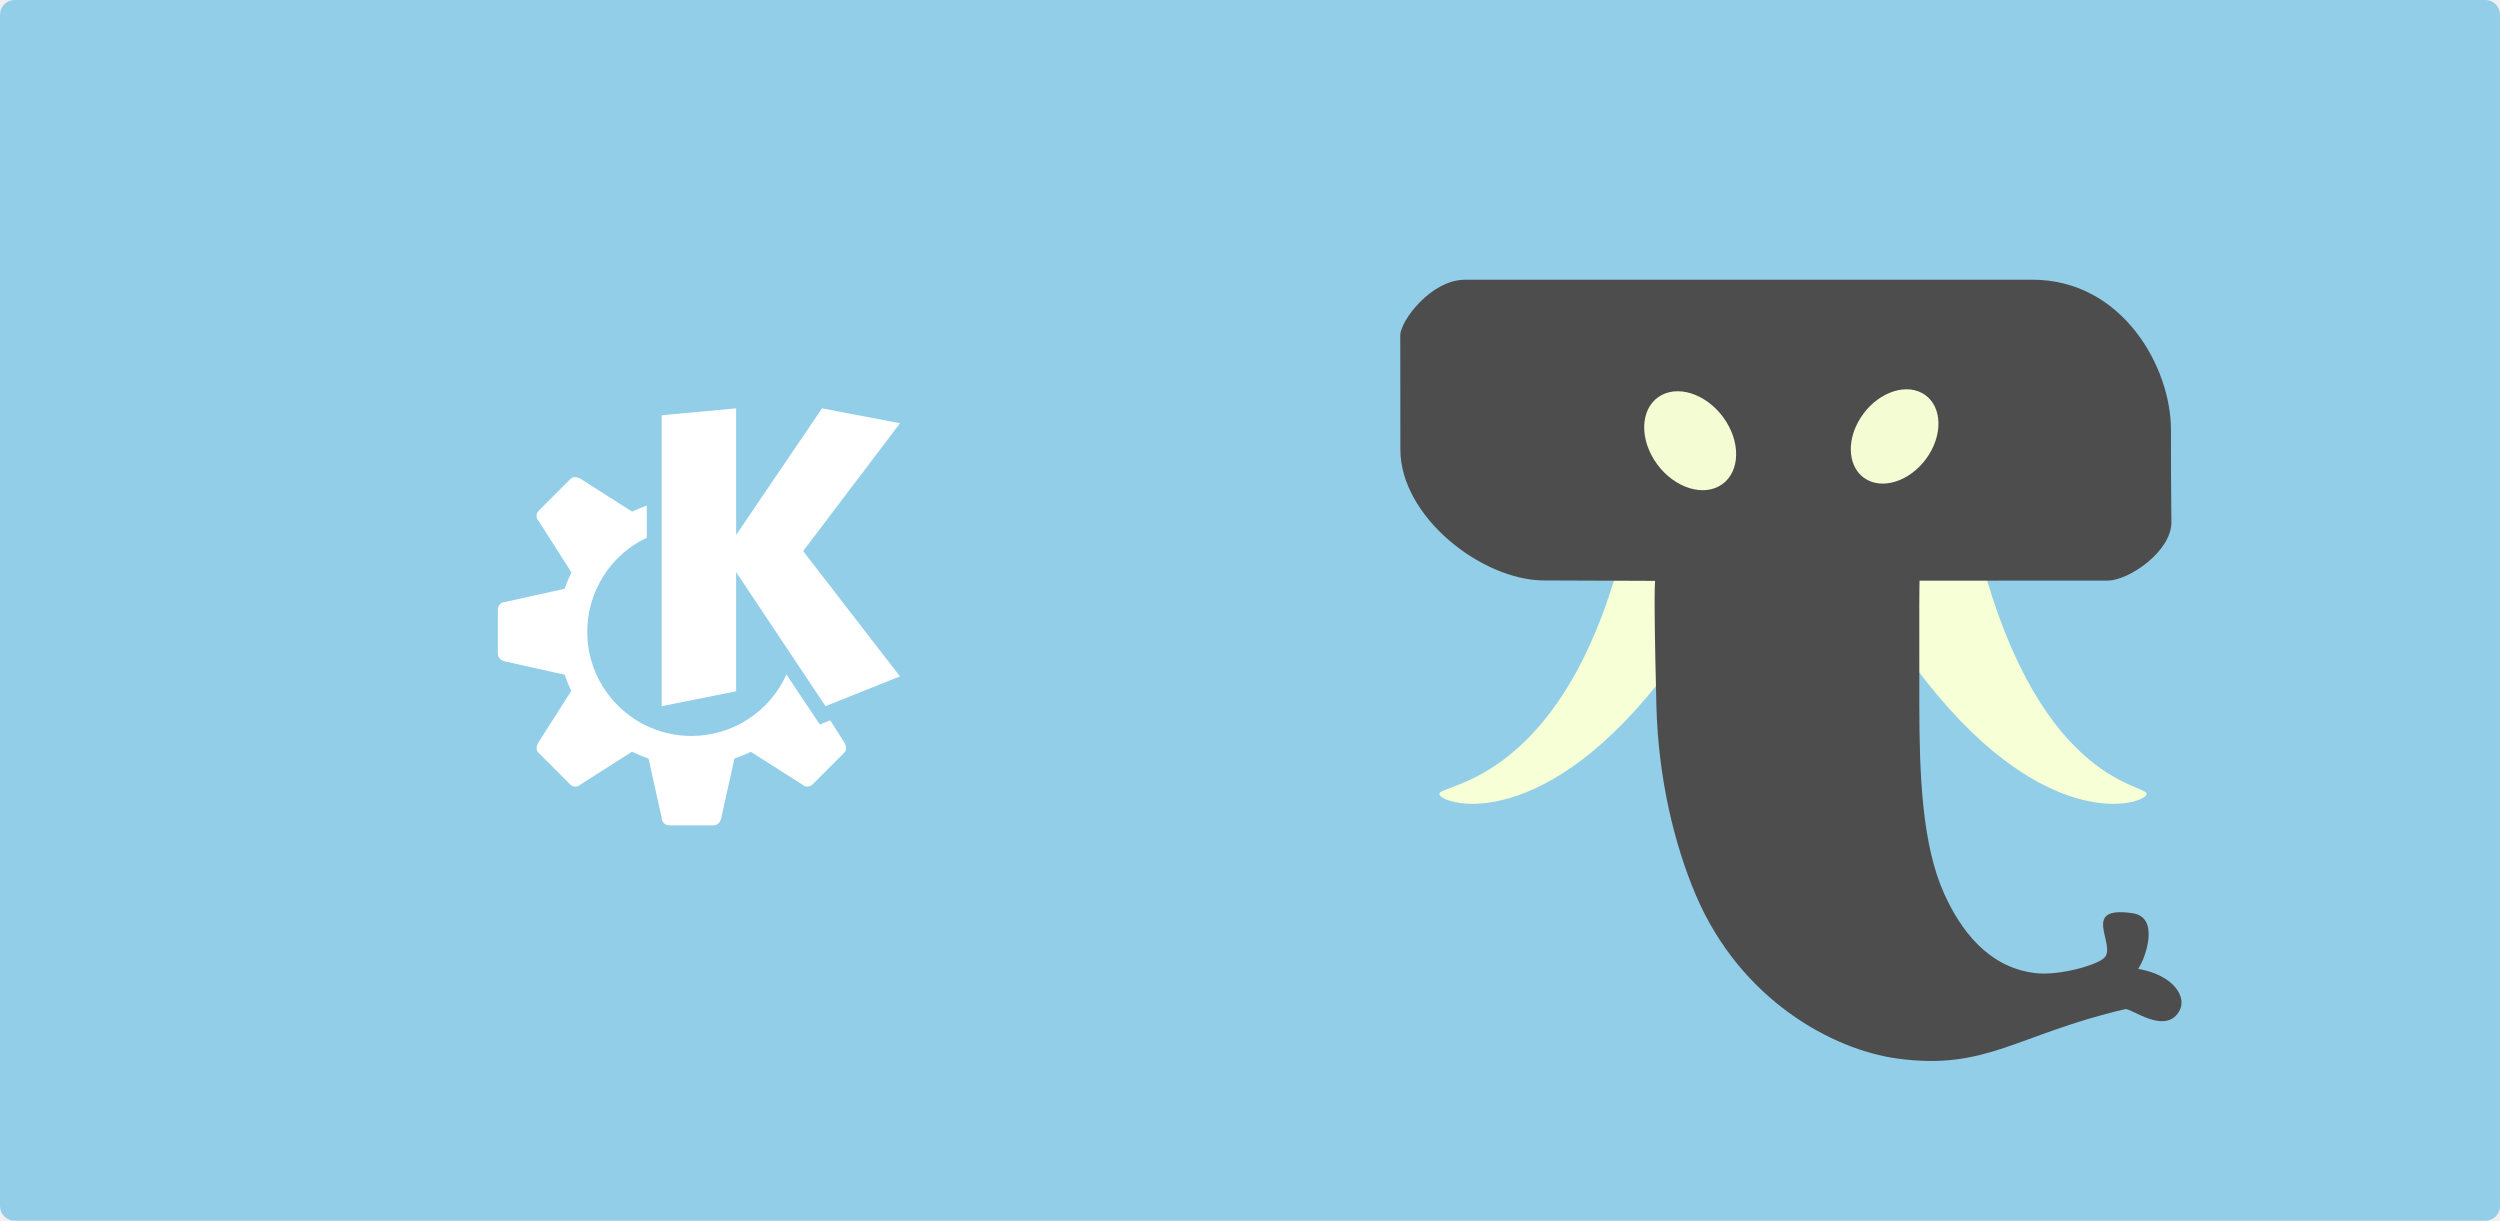
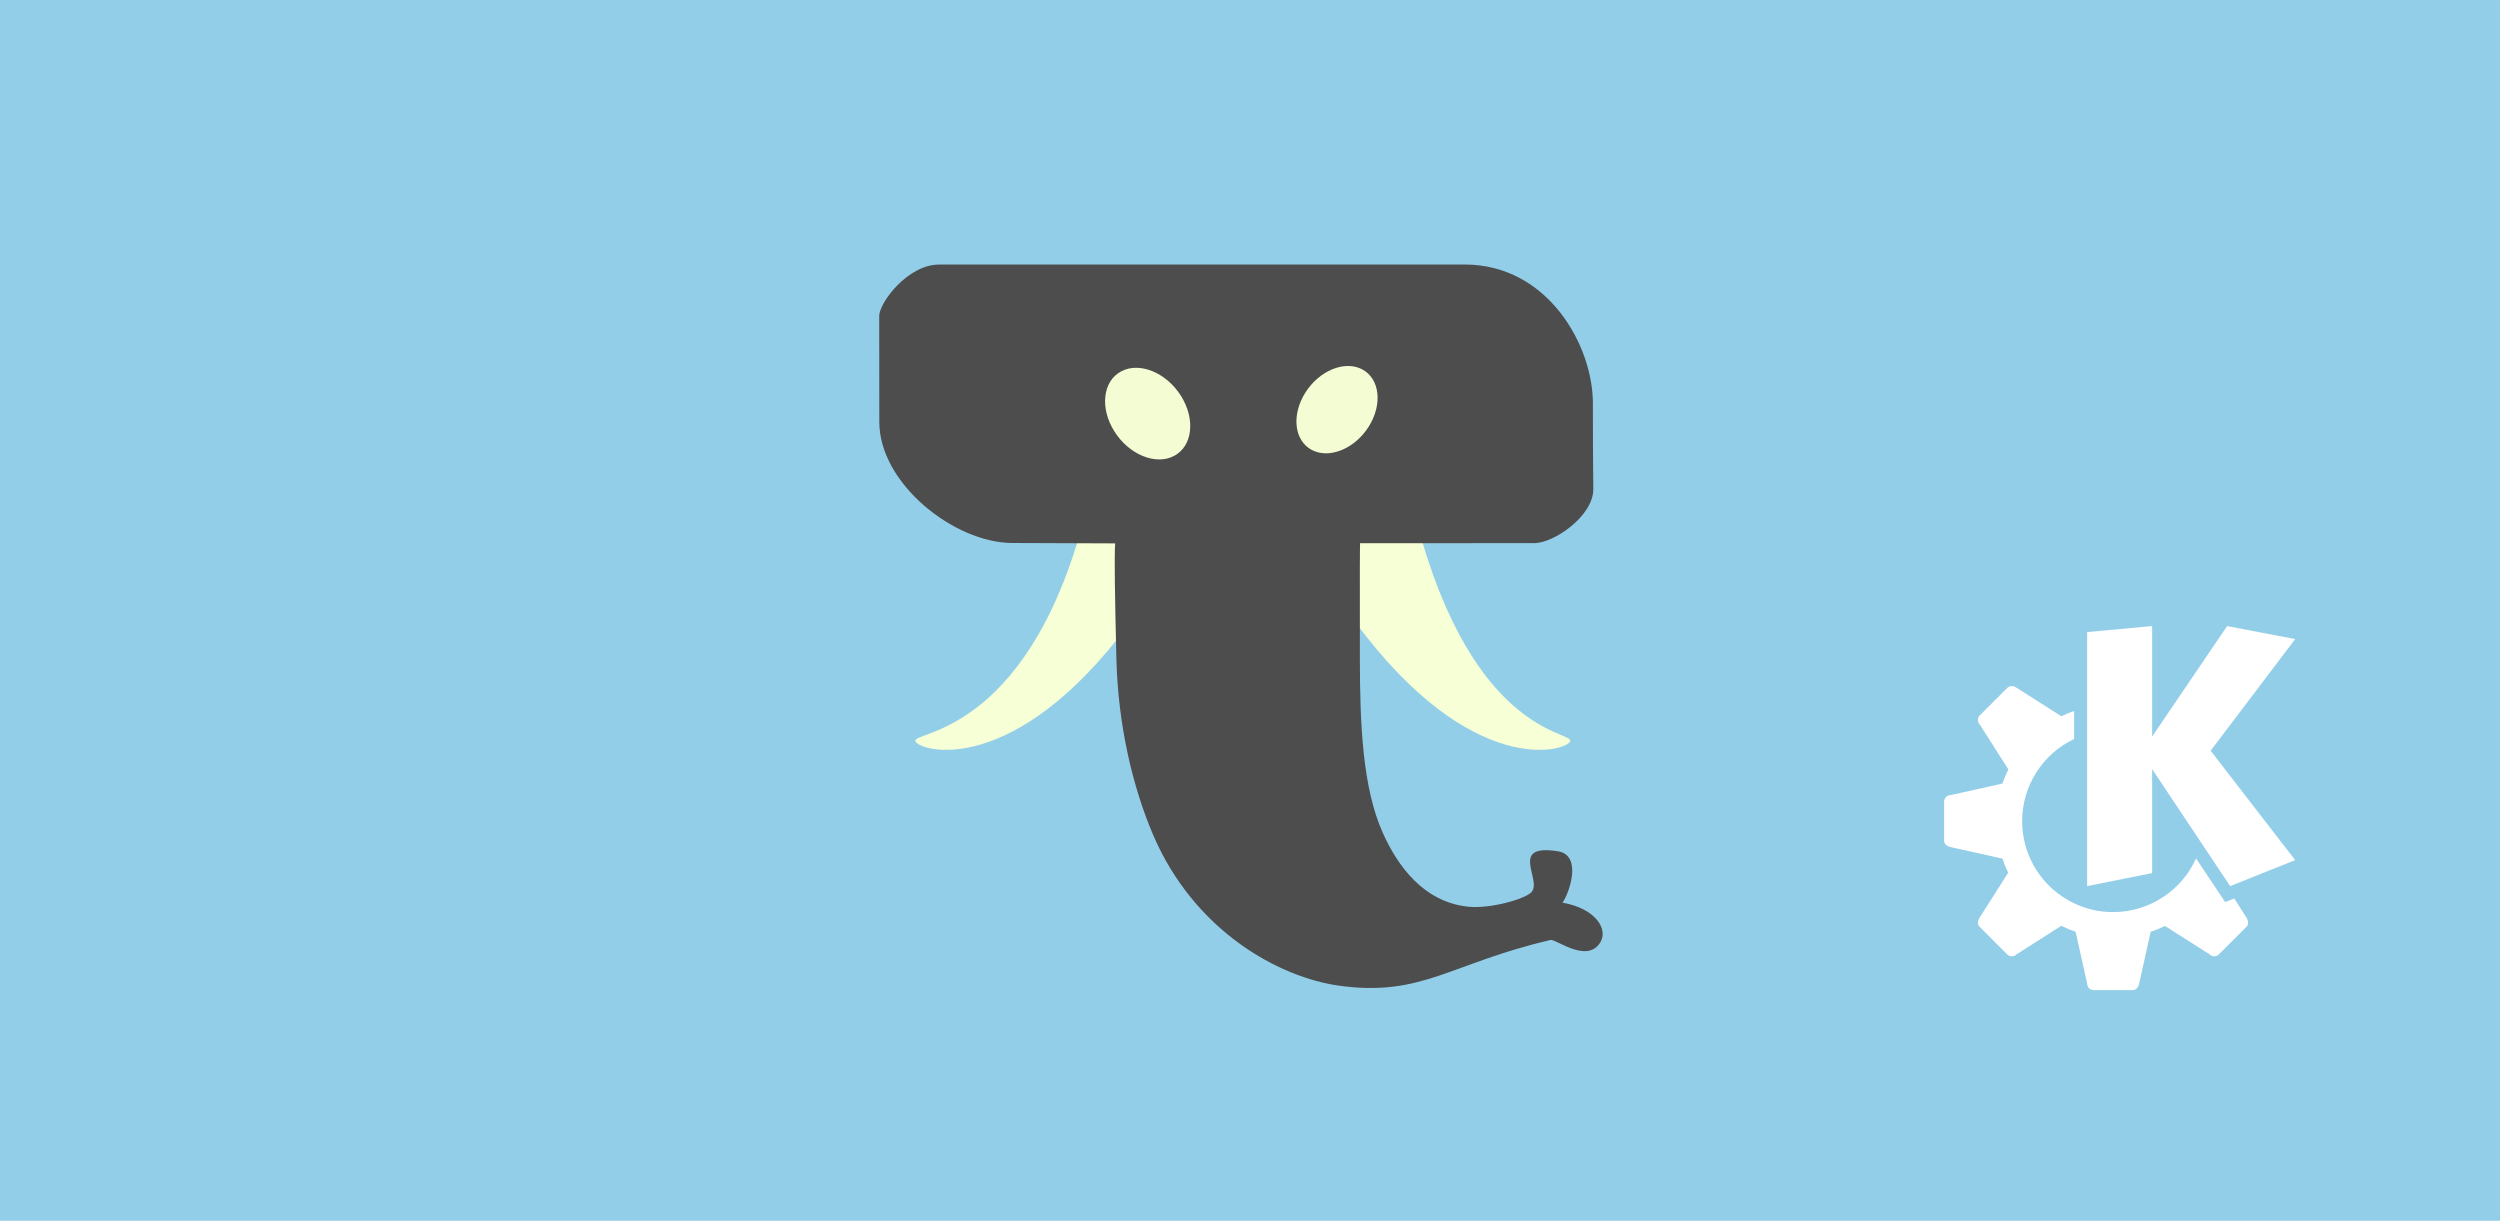
- <svg xmlns="http://www.w3.org/2000/svg" id="svg94" width="1024" height="500" version="1.1" viewBox="0 0 270.93 132.29">
-   <rect id="rect34" y="-2.7903e-17" width="270.93" height="132.29" rx="1.58" ry="1.596" fill="#93cee9" stroke-width=".265" />
-   <g id="g1780" transform="translate(-2.5 12)" fill="#ffffff" stroke-width=".265">
-     <path id="path1176" d="m64.863 39.705c-0.199-0.01-0.39 0.05-0.548 0.208l-3.426 3.426c-0.316 0.316-0.316 0.825 0 1.141l3.54 5.56c-0.283 0.572-0.529 1.161-0.734 1.765l-6.43 1.428c-0.447 0-0.807 0.36-0.807 0.807v4.841c0 0.447 0.371 0.71 0.807 0.807l6.433 1.431c0.199 0.598 0.437 1.182 0.712 1.749l-3.546 5.573c-0.24 0.377-0.316 0.825 0 1.141l3.423 3.426c0.316 0.316 0.825 0.316 1.141 0l5.573-3.549c0.576 0.287 1.171 0.536 1.781 0.744l1.428 6.43c0 0.447 0.36 0.807 0.807 0.807h4.841c0.447 0 0.71-0.371 0.807-0.807l1.431-6.433c0.607-0.202 1.2-0.444 1.774-0.725l5.547 3.533c0.316 0.316 0.825 0.316 1.141 0l3.426-3.426c0.316-0.316 0.24-0.764 0-1.141l-1.513-2.377-1.128 0.451-3.615-5.421c-1.822 4.051-5.849 6.659-10.291 6.663-6.239 0-11.296-5.058-11.296-11.296 5e-3 -4.359 2.517-8.325 6.455-10.193v-3.473c-0.543 0.186-1.075 0.404-1.592 0.652l-5.547-3.533c-0.189-0.12-0.394-0.199-0.593-0.208z" />
-     <path id="path1178" d="m82.277 32.254-8.069 0.747v31.529l8.069-1.614v-12.91l9.683 14.524 8.069-3.228-10.49-13.578 10.496-13.856-8.45-1.614-9.308 13.717z" />
+ <svg xmlns="http://www.w3.org/2000/svg" id="svg94" width="1024" height="500" version="1.1" viewBox="0 0 1024 500" xml:space="preserve">
+   <defs id="defs9" />
+   <g id="g1" style="display:inline">
+     <rect id="rect34" width="1024" height="500" fill="#93cee9" x="0" y="0" />
+     <g id="g1780" transform="matrix(3.3,0,0,3.3,610,150)" fill="#ffffff" stroke-width="0.08">
+       <path id="path1176" d="m 64.863,39.705 c -0.199,-0.01 -0.39,0.05 -0.548,0.208 l -3.426,3.426 c -0.316,0.316 -0.316,0.825 0,1.141 l 3.54,5.56 c -0.283,0.572 -0.529,1.161 -0.734,1.765 l -6.43,1.428 c -0.447,0 -0.807,0.36 -0.807,0.807 v 4.841 c 0,0.447 0.371,0.71 0.807,0.807 l 6.433,1.431 c 0.199,0.598 0.437,1.182 0.712,1.749 l -3.546,5.573 c -0.24,0.377 -0.316,0.825 0,1.141 l 3.423,3.426 c 0.316,0.316 0.825,0.316 1.141,0 l 5.573,-3.549 c 0.576,0.287 1.171,0.536 1.781,0.744 l 1.428,6.43 c 0,0.447 0.36,0.807 0.807,0.807 h 4.841 c 0.447,0 0.71,-0.371 0.807,-0.807 l 1.431,-6.433 c 0.607,-0.202 1.2,-0.444 1.774,-0.725 l 5.547,3.533 c 0.316,0.316 0.825,0.316 1.141,0 l 3.426,-3.426 c 0.316,-0.316 0.24,-0.764 0,-1.141 l -1.513,-2.377 -1.128,0.451 -3.615,-5.421 c -1.822,4.051 -5.849,6.659 -10.291,6.663 -6.239,0 -11.296,-5.058 -11.296,-11.296 0.005,-4.359 2.517,-8.325 6.455,-10.193 v -3.473 c -0.543,0.186 -1.075,0.404 -1.592,0.652 l -5.547,-3.533 c -0.189,-0.12 -0.394,-0.199 -0.593,-0.208 z" style="stroke-width:0.08" />
+       <path id="path1178" d="m 82.277,32.254 -8.069,0.747 v 31.529 l 8.069,-1.614 v -12.91 l 9.683,14.524 8.069,-3.228 -10.49,-13.578 10.496,-13.856 -8.45,-1.614 -9.308,13.717 z" style="stroke-width:0.08" />
+     </g>
+     <g id="g2300" transform="matrix(3.5,0,0,3.5,-227,25)" style="stroke-width:0.251">
+       <path id="path2315" d="m 192.29,51.271 c -6.33,27.114 -20.156,27.115 -20.307,28.247 -0.141,1.055 10.464,4.788 23.81,-12.089 10.912,-13.8 5.907,-15.597 5.907,-15.597 z" fill="#f6ffd5" stroke-width="0.066" />
+       <path id="path2317" d="m 229.99,51.271 c 6.33,27.114 18.484,27.115 18.635,28.247 0.141,1.055 -10.464,4.788 -23.81,-12.089 -10.912,-13.8 -5.907,-15.597 -5.907,-15.597 z" fill="#f6ffd5" stroke-width="0.066" />
+       <path id="path2319" d="m 173.3,23.812 h 62.957 c 9.759,0 15.057,9.522 15.014,16.324 0,8.219 0.049,7.578 0.049,9.97 0,3.148 -4.615,6.315 -6.917,6.315 -3.619,0 -20.378,0.006 -20.378,0.006 -0.024,1.21 -0.037,1.629 -0.024,13.482 0.006,7.707 0.316,15.158 2.69,20.434 1.728,3.84 4.741,8.053 9.951,8.62 2.62,0.285 6.707,-0.906 7.434,-1.691 1.31,-1.415 -2.725,-5.7 3.095,-4.793 2.868,0.447 1.382,4.797 0.55,6.017 3.855,0.675 5.396,3.101 4.399,4.676 -1.569,2.477 -5.177,-0.458 -5.814,-0.309 -11.74,2.742 -15.002,6.672 -24.683,5.355 -7.005,-0.953 -17.004,-6.344 -21.848,-17.73 -2.312,-5.434 -4.071,-12.63 -4.267,-20.504 -0.399,-15.984 -0.061,-13.534 -0.061,-13.534 l -12.145,-0.047 c -6.737,-0.023 -15.542,-6.923 -15.542,-14.181 0,-3.495 -0.01,-10.886 -0.01,-12.387 0,-1.533 3.314,-6.019 7.024,-6.019 z" fill="#4d4d4d" stroke-width="0.066" />
+       <ellipse id="ellipse2321" transform="matrix(0.53141,-0.84712,0.88307,0.46924,0,0)" cx="68.001" cy="209.71" rx="5.563" ry="4.21" fill="#f6ffd5" opacity="0.98" stroke-width="0.066" />
+       <ellipse id="ellipse2323" transform="matrix(-0.53141,-0.84712,-0.88307,0.46924,0,0)" cx="-130.23" cy="-147.17" rx="5.837" ry="4.418" fill="#f6ffd5" opacity="0.98" stroke-width="0.066" />
+     </g>
  </g>
-   <g id="g2300" transform="translate(-16 6.5)">
-     <path id="path2315" d="m192.29 51.271c-6.33 27.114-20.156 27.115-20.307 28.247-0.141 1.055 10.464 4.788 23.81-12.089 10.912-13.8 5.907-15.597 5.907-15.597z" fill="#f6ffd5" stroke-width=".265" />
-     <path id="path2317" d="m229.99 51.271c6.33 27.114 18.484 27.115 18.635 28.247 0.141 1.055-10.464 4.788-23.81-12.089-10.912-13.8-5.907-15.597-5.907-15.597z" fill="#f6ffd5" stroke-width=".265" />
-     <path id="path2319" d="m173.3 23.812h62.957c9.759 0 15.057 9.522 15.014 16.324 0 8.219 0.049 7.578 0.049 9.97 0 3.148-4.615 6.315-6.917 6.315-3.619 0-20.378 0.006-20.378 0.006-0.024 1.21-0.037 1.629-0.024 13.482 6e-3 7.707 0.316 15.158 2.69 20.434 1.728 3.84 4.741 8.053 9.951 8.62 2.62 0.285 6.707-0.906 7.434-1.691 1.31-1.415-2.725-5.7 3.095-4.793 2.868 0.447 1.382 4.797 0.55 6.017 3.855 0.675 5.396 3.101 4.399 4.676-1.569 2.477-5.177-0.458-5.814-0.309-11.74 2.742-15.002 6.672-24.683 5.355-7.005-0.953-17.004-6.344-21.848-17.73-2.312-5.434-4.071-12.63-4.267-20.504-0.399-15.984-0.061-13.534-0.061-13.534l-12.145-0.047c-6.737-0.023-15.542-6.923-15.542-14.181 0-3.495-0.01-10.886-0.01-12.387 0-1.533 3.314-6.019 7.024-6.019z" fill="#4d4d4d" stroke-width=".265" />
-     <ellipse id="ellipse2321" transform="matrix(.53141 -.84712 .88307 .46924 0 0)" cx="68.001" cy="209.71" rx="5.563" ry="4.21" fill="#f6ffd5" opacity=".98" stroke-width=".265" />
-     <ellipse id="ellipse2323" transform="matrix(-.53141 -.84712 -.88307 .46924 0 0)" cx="-130.23" cy="-147.17" rx="5.837" ry="4.418" fill="#f6ffd5" opacity=".98" stroke-width=".265" />
+   <g id="layer2" style="display:none" transform="translate(0,0.8738251)">
+     <rect style="fill:#000000;fill-rule:evenodd" id="rect2" width="924" height="74.345" x="50" y="-25" />
+     <rect style="fill:#000000;fill-rule:evenodd" id="rect3" width="1030.939" height="150" x="-38" y="450" />
+     <rect style="fill:#000000;fill-rule:evenodd" id="rect4" width="88" height="758.874" x="974" y="-58.874" />
+     <rect style="fill:#000000;fill-rule:evenodd" id="rect5" width="75.564" height="720.141" x="-25.564" y="-58.874" />
+     <circle style="opacity:0.45;fill:#000000;stroke-width:0.378;paint-order:fill markers stroke" id="path5-7" cx="772.544" cy="121.56" r="41.5" />
+     <circle style="opacity:0.45;fill:#000000;stroke-width:0.378;paint-order:fill markers stroke" id="path5" cx="124.5" cy="121.825" r="41.5" />
+     <circle style="opacity:0.45;fill:#000000;stroke-width:0.378;paint-order:fill markers stroke" id="path5-7-3" cx="905.5" cy="121.56" r="41.5" />
  </g>
</svg>
